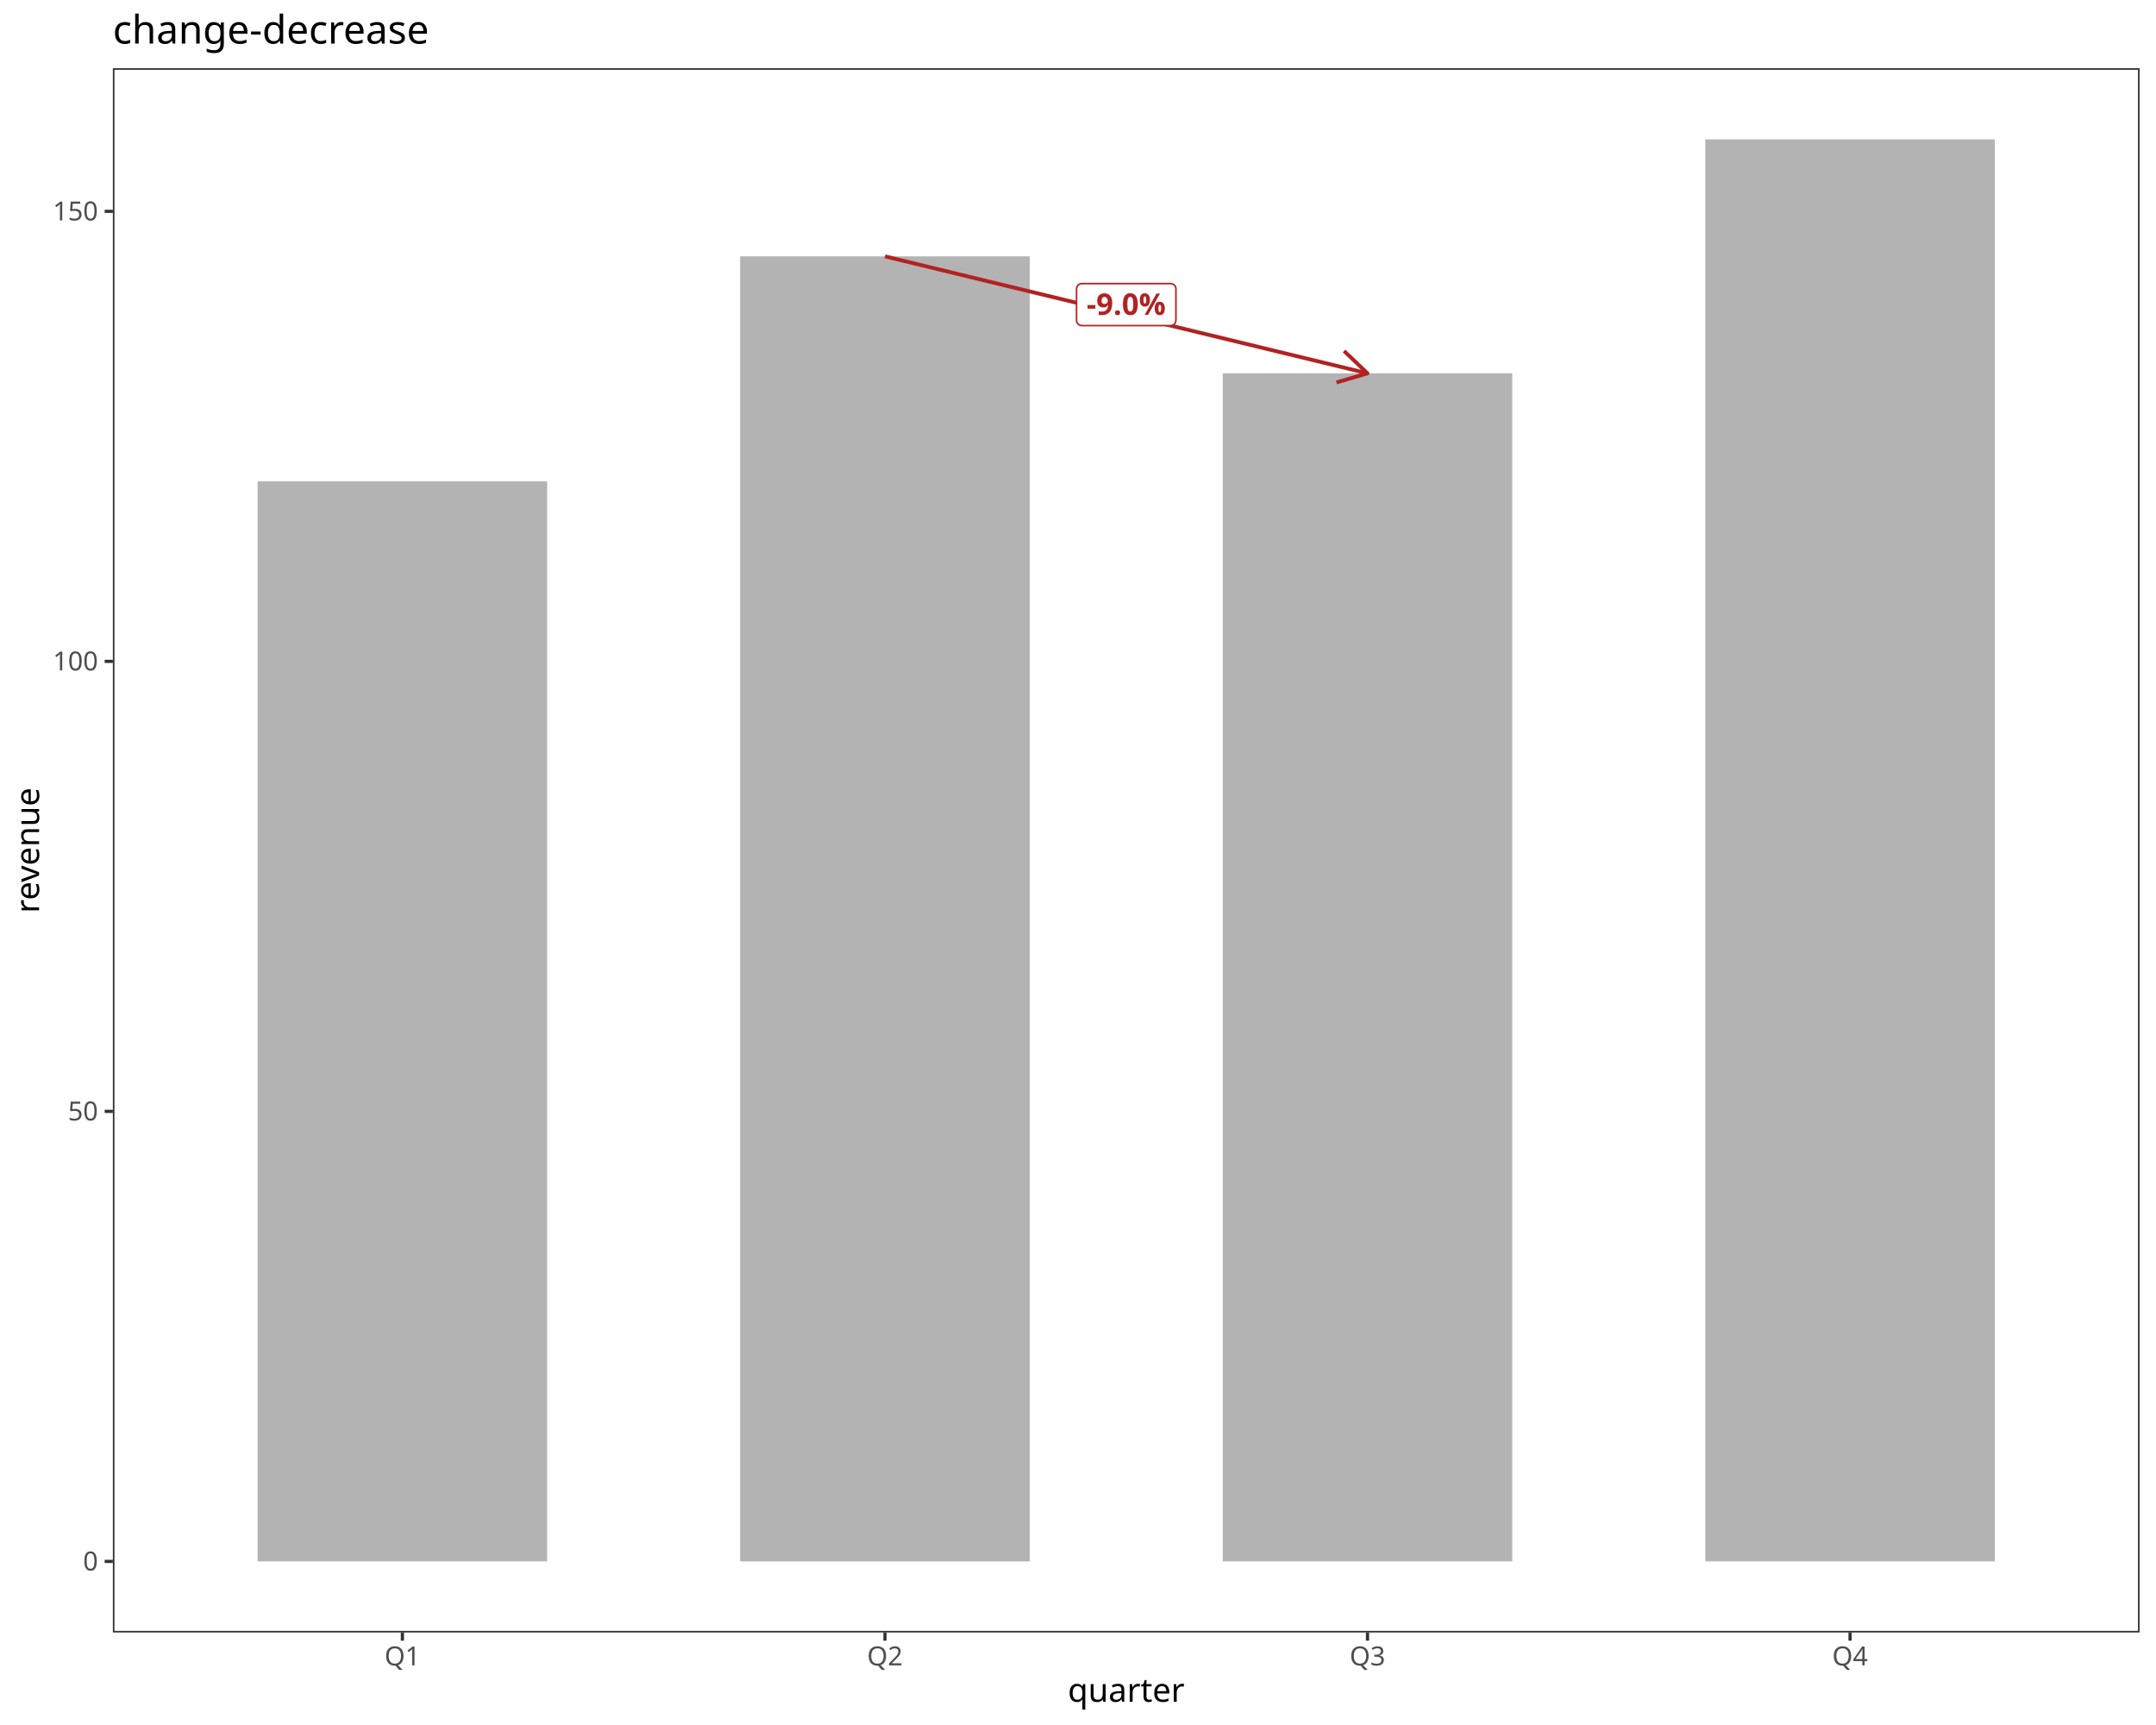
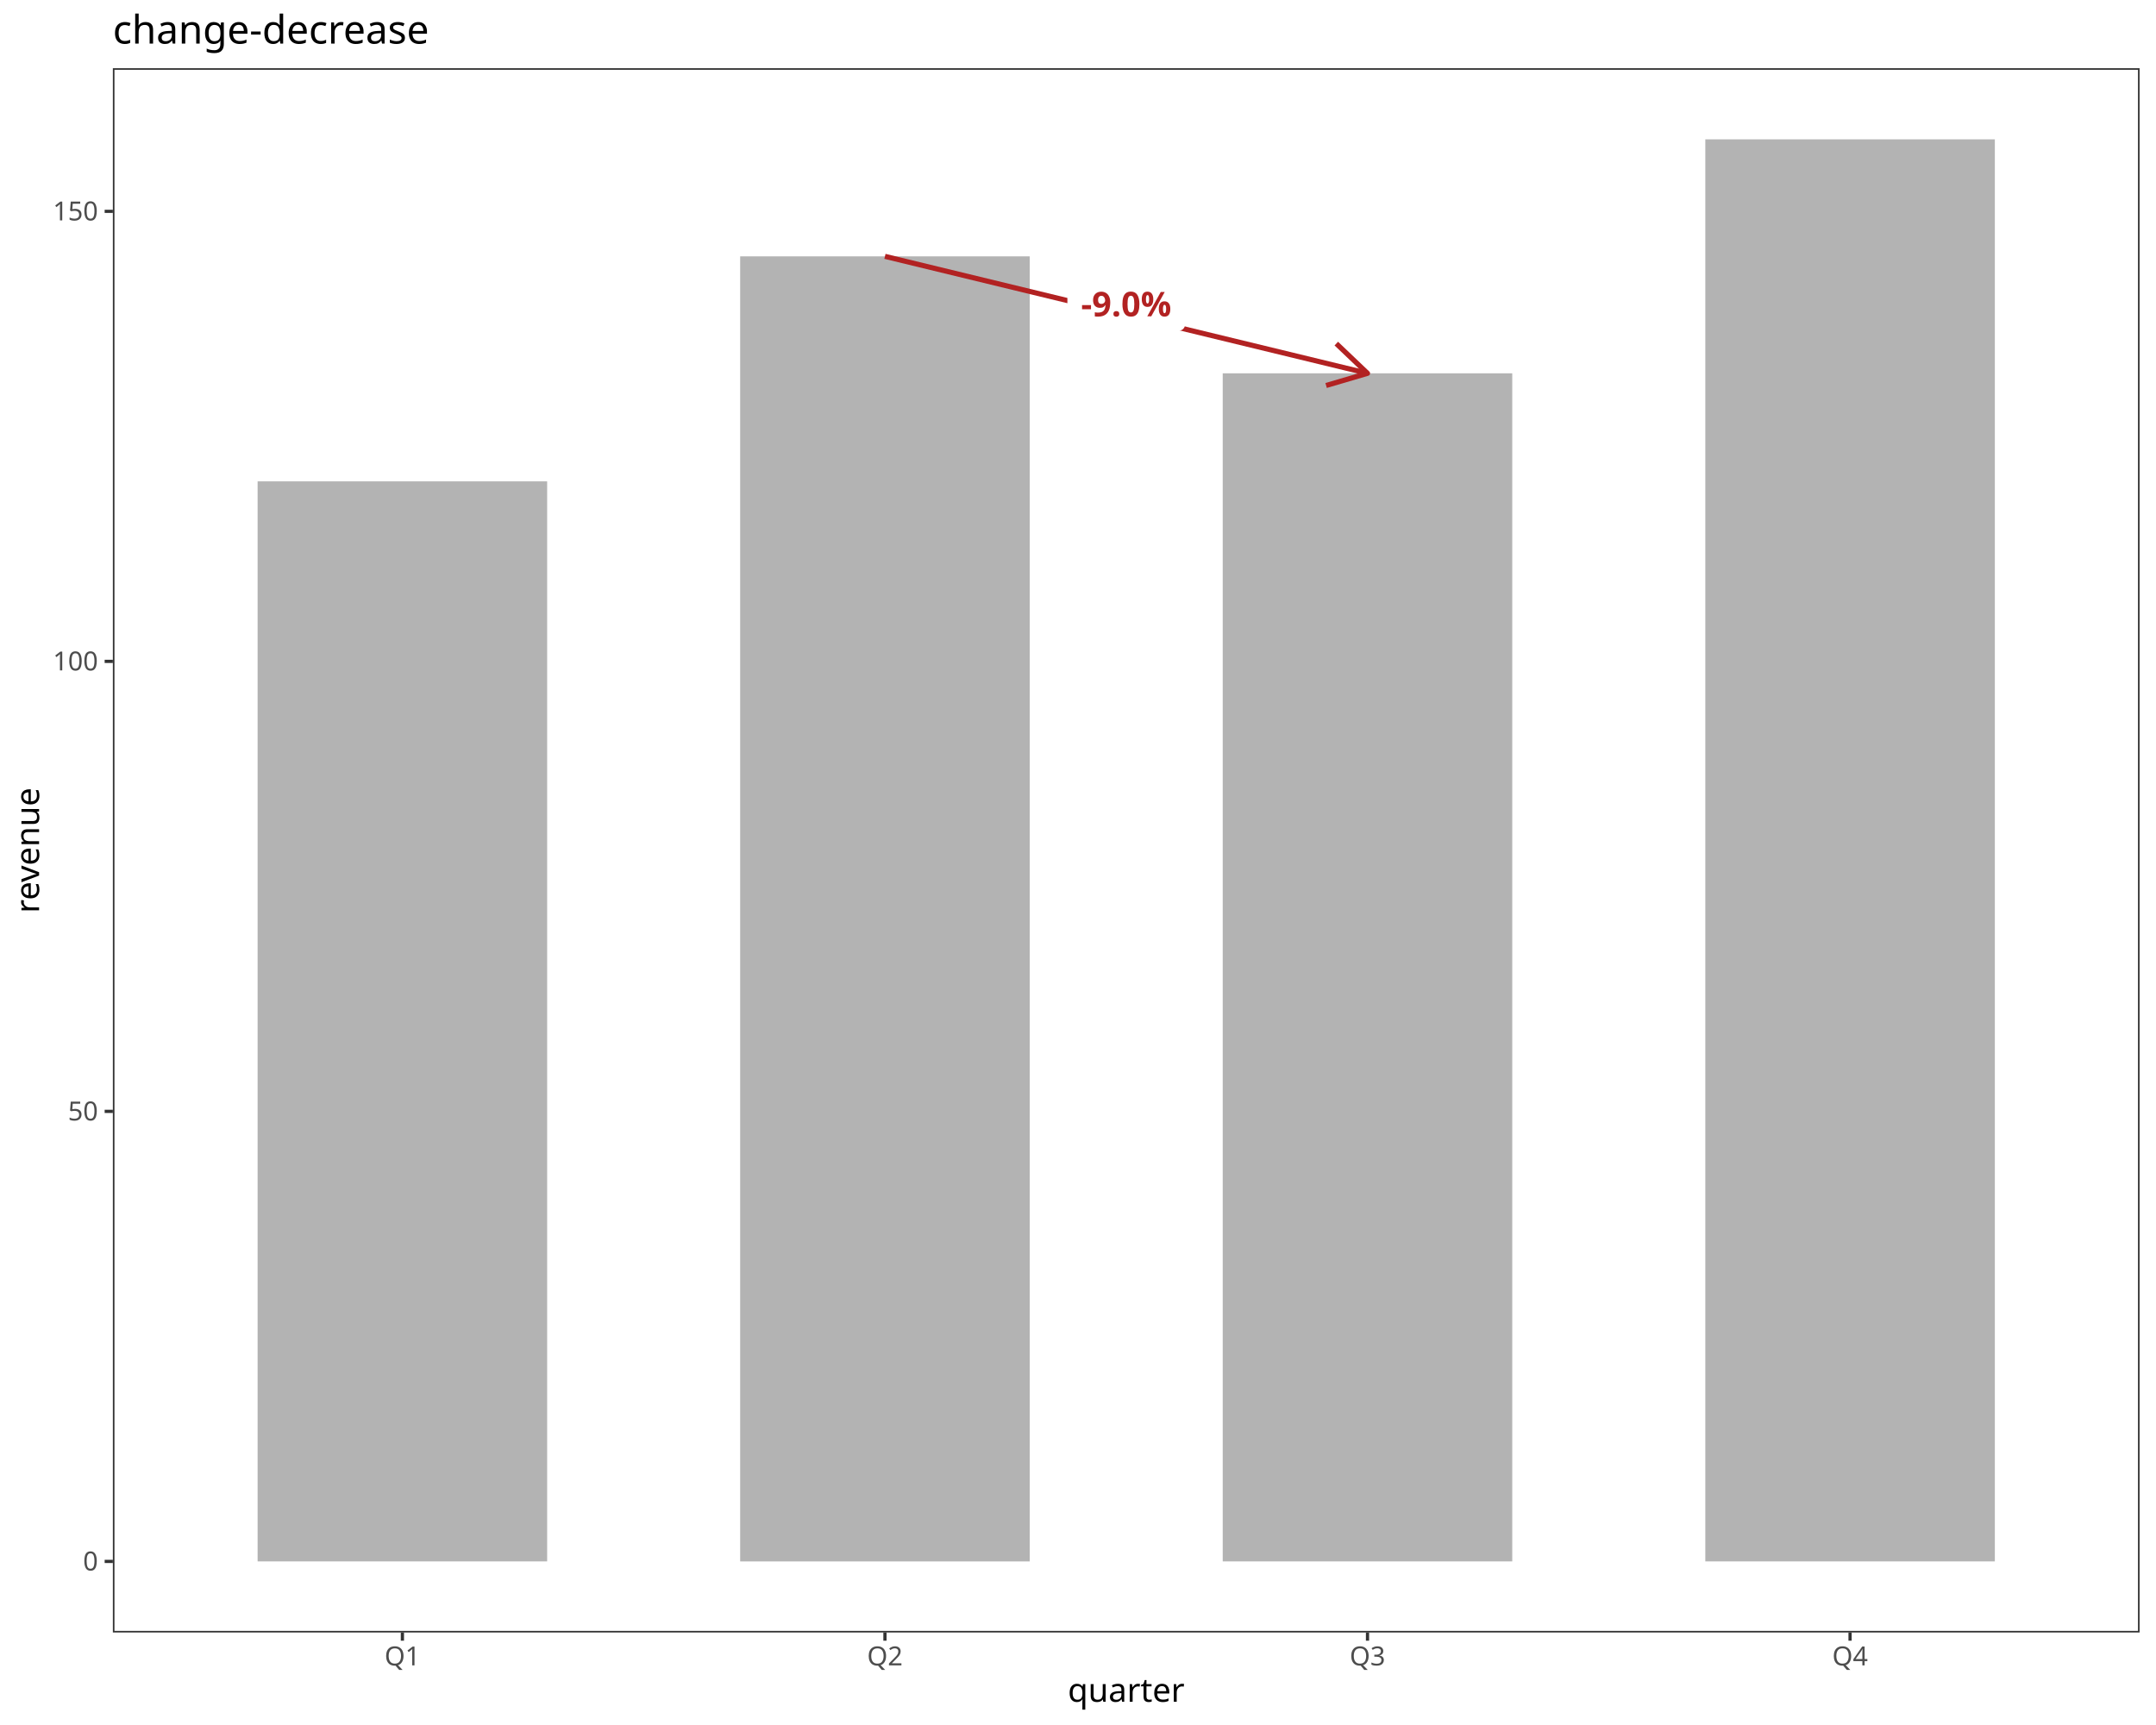
<svg xmlns="http://www.w3.org/2000/svg" class="svglite" data-engine-version="2.0" width="720.00pt" height="576.00pt" viewBox="0 0 720.00 576.00">
  <defs>
    <style type="text/css">
    .svglite line, .svglite polyline, .svglite polygon, .svglite path, .svglite rect, .svglite circle {
      fill: none;
      stroke: #000000;
      stroke-linecap: round;
      stroke-linejoin: round;
      stroke-miterlimit: 10.00;
    }
  </style>
  </defs>
  <rect width="100%" height="100%" style="stroke: none; fill: #FFFFFF;" />
  <defs>
    <clipPath id="cpMC4wMHw3MjAuMDB8MC4wMHw1NzYuMDA=">
      <rect x="0.00" y="0.00" width="720.00" height="576.00" />
    </clipPath>
  </defs>
  <g clip-path="url(#cpMC4wMHw3MjAuMDB8MC4wMHw1NzYuMDA=)">
    <rect x="0.00" y="0.00" width="720.00" height="576.00" style="stroke-width: 1.07; stroke: #FFFFFF; fill: #FFFFFF;" />
  </g>
  <defs>
    <clipPath id="cpMzcuNjl8NzE0LjUyfDIyLjc4fDU0NS4xMQ==">
      <rect x="37.69" y="22.78" width="676.83" height="522.33" />
    </clipPath>
  </defs>
  <g clip-path="url(#cpMzcuNjl8NzE0LjUyfDIyLjc4fDU0NS4xMQ==)">
    <rect x="37.69" y="22.78" width="676.83" height="522.33" style="stroke-width: 1.07; stroke: none; fill: #FFFFFF;" />
    <rect x="86.03" y="160.73" width="96.69" height="360.64" style="stroke-width: 1.07; stroke: none; stroke-linecap: butt; stroke-linejoin: miter; fill: #B3B3B3;" />
    <rect x="247.18" y="85.60" width="96.69" height="435.78" style="stroke-width: 1.07; stroke: none; stroke-linecap: butt; stroke-linejoin: miter; fill: #B3B3B3;" />
    <rect x="408.33" y="124.66" width="96.69" height="396.71" style="stroke-width: 1.07; stroke: none; stroke-linecap: butt; stroke-linejoin: miter; fill: #B3B3B3;" />
    <rect x="569.49" y="46.53" width="96.69" height="474.84" style="stroke-width: 1.07; stroke: none; stroke-linecap: butt; stroke-linejoin: miter; fill: #B3B3B3;" />
-     <line x1="295.53" y1="85.60" x2="456.68" y2="124.66" style="stroke-width: 1.28; stroke: #B22222; stroke-linecap: butt;" />
-     <polyline points="446.32,127.71 456.68,124.66 448.86,117.21 " style="stroke-width: 1.28; stroke: #B22222; stroke-linecap: butt;" />
-     <polygon points="361.30,108.72 390.90,108.72 390.83,108.71 391.12,108.70 391.40,108.64 391.67,108.54 391.92,108.40 392.15,108.22 392.34,108.00 392.49,107.76 392.60,107.49 392.67,107.21 392.70,106.92 392.70,106.92 392.70,96.48 392.70,96.48 392.67,96.20 392.60,95.92 392.49,95.65 392.34,95.41 392.15,95.19 391.92,95.01 391.67,94.87 391.40,94.76 391.12,94.71 390.90,94.69 361.30,94.69 361.52,94.71 361.23,94.69 360.95,94.73 360.67,94.81 360.41,94.93 360.17,95.10 359.96,95.30 359.79,95.53 359.66,95.78 359.56,96.06 359.52,96.34 359.51,96.48 359.51,106.92 359.52,106.78 359.52,107.07 359.56,107.35 359.66,107.63 359.79,107.88 359.96,108.11 360.17,108.31 360.41,108.48 360.67,108.60 360.95,108.68 361.23,108.71 " style="stroke-width: 0.53; stroke: #B22222; fill: #FFFFFF;" />
-     <text x="376.10" y="105.13" text-anchor="middle" style="font-size: 9.96px; font-weight: bold; fill: #B22222; font-family: sans;" textLength="26.02px" lengthAdjust="spacingAndGlyphs">-9.0%</text>
+     <line x1="295.53" y1="85.60" x2="456.68" y2="124.66" style="stroke-width: 1.71; stroke: #B22222; stroke-linecap: butt;" />
+     <polyline points="442.86,128.72 456.68,124.66 446.26,114.73 " style="stroke-width: 1.71; stroke: #B22222; stroke-linecap: butt;" />
+     <polygon points="358.51,110.40 393.70,110.40 393.62,110.40 393.95,110.39 394.27,110.32 394.58,110.20 394.87,110.04 395.12,109.83 395.34,109.58 395.52,109.30 395.64,109.00 395.72,108.68 395.75,108.35 395.75,108.35 395.75,95.06 395.75,95.06 395.72,94.73 395.64,94.41 395.52,94.10 395.34,93.83 395.12,93.58 394.87,93.37 394.58,93.21 394.27,93.09 393.95,93.02 393.70,93.01 358.51,93.01 358.75,93.02 358.42,93.01 358.10,93.05 357.78,93.14 357.48,93.28 357.21,93.47 356.97,93.70 356.78,93.96 356.62,94.25 356.52,94.57 356.46,94.89 356.46,95.06 356.46,108.35 356.46,108.19 356.46,108.52 356.52,108.84 356.62,109.15 356.78,109.45 356.97,109.71 357.21,109.94 357.48,110.13 357.78,110.27 358.10,110.36 358.42,110.40 " style="stroke-width: 0.00; stroke: none; fill: #FFFFFF;" />
+     <text x="376.10" y="105.62" text-anchor="middle" style="font-size: 11.38px; font-weight: bold; fill: #B22222; font-family: sans;" textLength="29.73px" lengthAdjust="spacingAndGlyphs">-9.0%</text>
    <rect x="37.69" y="22.78" width="676.83" height="522.33" style="stroke-width: 1.07; stroke: #333333;" />
  </g>
  <g clip-path="url(#cpMC4wMHw3MjAuMDB8MC4wMHw1NzYuMDA=)">
    <text x="32.76" y="524.40" text-anchor="end" style="font-size: 8.80px; fill: #4D4D4D; font-family: sans;" textLength="4.89px" lengthAdjust="spacingAndGlyphs">0</text>
    <text x="32.76" y="374.13" text-anchor="end" style="font-size: 8.80px; fill: #4D4D4D; font-family: sans;" textLength="9.79px" lengthAdjust="spacingAndGlyphs">50</text>
    <text x="32.76" y="223.86" text-anchor="end" style="font-size: 8.80px; fill: #4D4D4D; font-family: sans;" textLength="14.68px" lengthAdjust="spacingAndGlyphs">100</text>
    <text x="32.76" y="73.60" text-anchor="end" style="font-size: 8.80px; fill: #4D4D4D; font-family: sans;" textLength="14.68px" lengthAdjust="spacingAndGlyphs">150</text>
    <polyline points="34.95,521.37 37.69,521.37 " style="stroke-width: 1.07; stroke: #333333; stroke-linecap: butt;" />
    <polyline points="34.95,371.10 37.69,371.10 " style="stroke-width: 1.07; stroke: #333333; stroke-linecap: butt;" />
    <polyline points="34.95,220.84 37.69,220.84 " style="stroke-width: 1.07; stroke: #333333; stroke-linecap: butt;" />
    <polyline points="34.95,70.57 37.69,70.57 " style="stroke-width: 1.07; stroke: #333333; stroke-linecap: butt;" />
    <polyline points="134.38,547.85 134.38,545.11 " style="stroke-width: 1.07; stroke: #333333; stroke-linecap: butt;" />
    <polyline points="295.53,547.85 295.53,545.11 " style="stroke-width: 1.07; stroke: #333333; stroke-linecap: butt;" />
    <polyline points="456.68,547.85 456.68,545.11 " style="stroke-width: 1.07; stroke: #333333; stroke-linecap: butt;" />
    <polyline points="617.83,547.85 617.83,545.11 " style="stroke-width: 1.07; stroke: #333333; stroke-linecap: butt;" />
    <text x="134.38" y="556.10" text-anchor="middle" style="font-size: 8.80px; fill: #4D4D4D; font-family: sans;" textLength="11.74px" lengthAdjust="spacingAndGlyphs">Q1</text>
    <text x="295.53" y="556.10" text-anchor="middle" style="font-size: 8.80px; fill: #4D4D4D; font-family: sans;" textLength="11.74px" lengthAdjust="spacingAndGlyphs">Q2</text>
    <text x="456.68" y="556.10" text-anchor="middle" style="font-size: 8.80px; fill: #4D4D4D; font-family: sans;" textLength="11.74px" lengthAdjust="spacingAndGlyphs">Q3</text>
    <text x="617.83" y="556.10" text-anchor="middle" style="font-size: 8.80px; fill: #4D4D4D; font-family: sans;" textLength="11.74px" lengthAdjust="spacingAndGlyphs">Q4</text>
    <text x="376.10" y="568.24" text-anchor="middle" style="font-size: 11.00px; font-family: sans;" textLength="34.85px" lengthAdjust="spacingAndGlyphs">quarter</text>
    <text transform="translate(13.05,283.95) rotate(-90)" text-anchor="middle" style="font-size: 11.00px; font-family: sans;" textLength="39.76px" lengthAdjust="spacingAndGlyphs">revenue</text>
    <text x="37.69" y="14.56" style="font-size: 13.20px; font-family: sans;" textLength="102.03px" lengthAdjust="spacingAndGlyphs">change-decrease</text>
  </g>
</svg>
